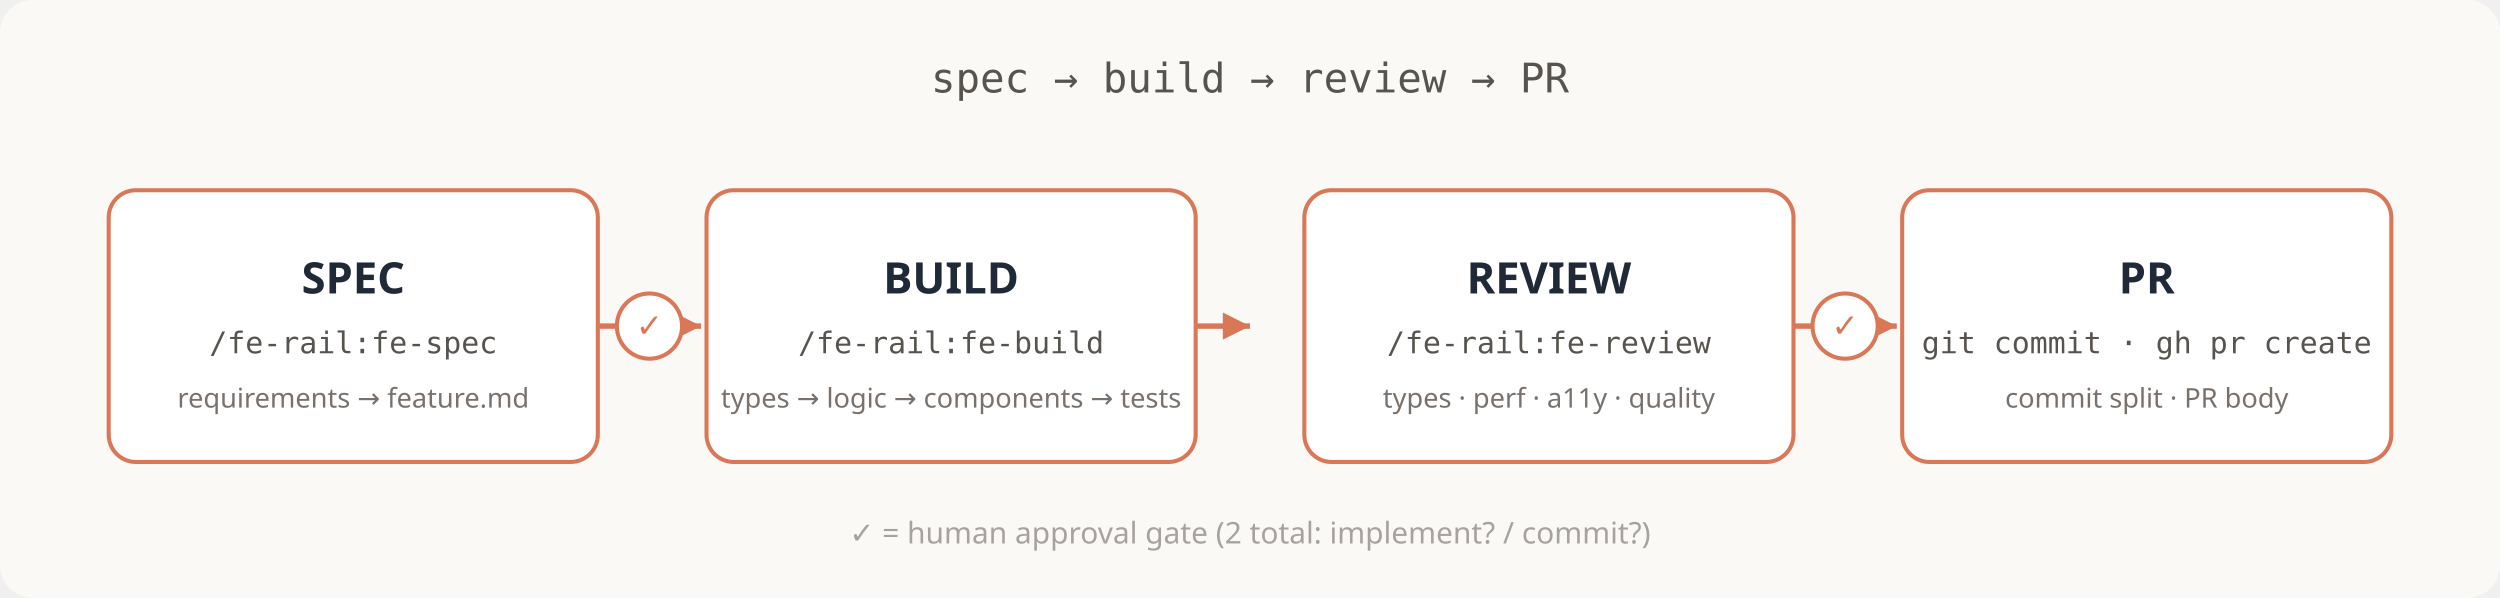
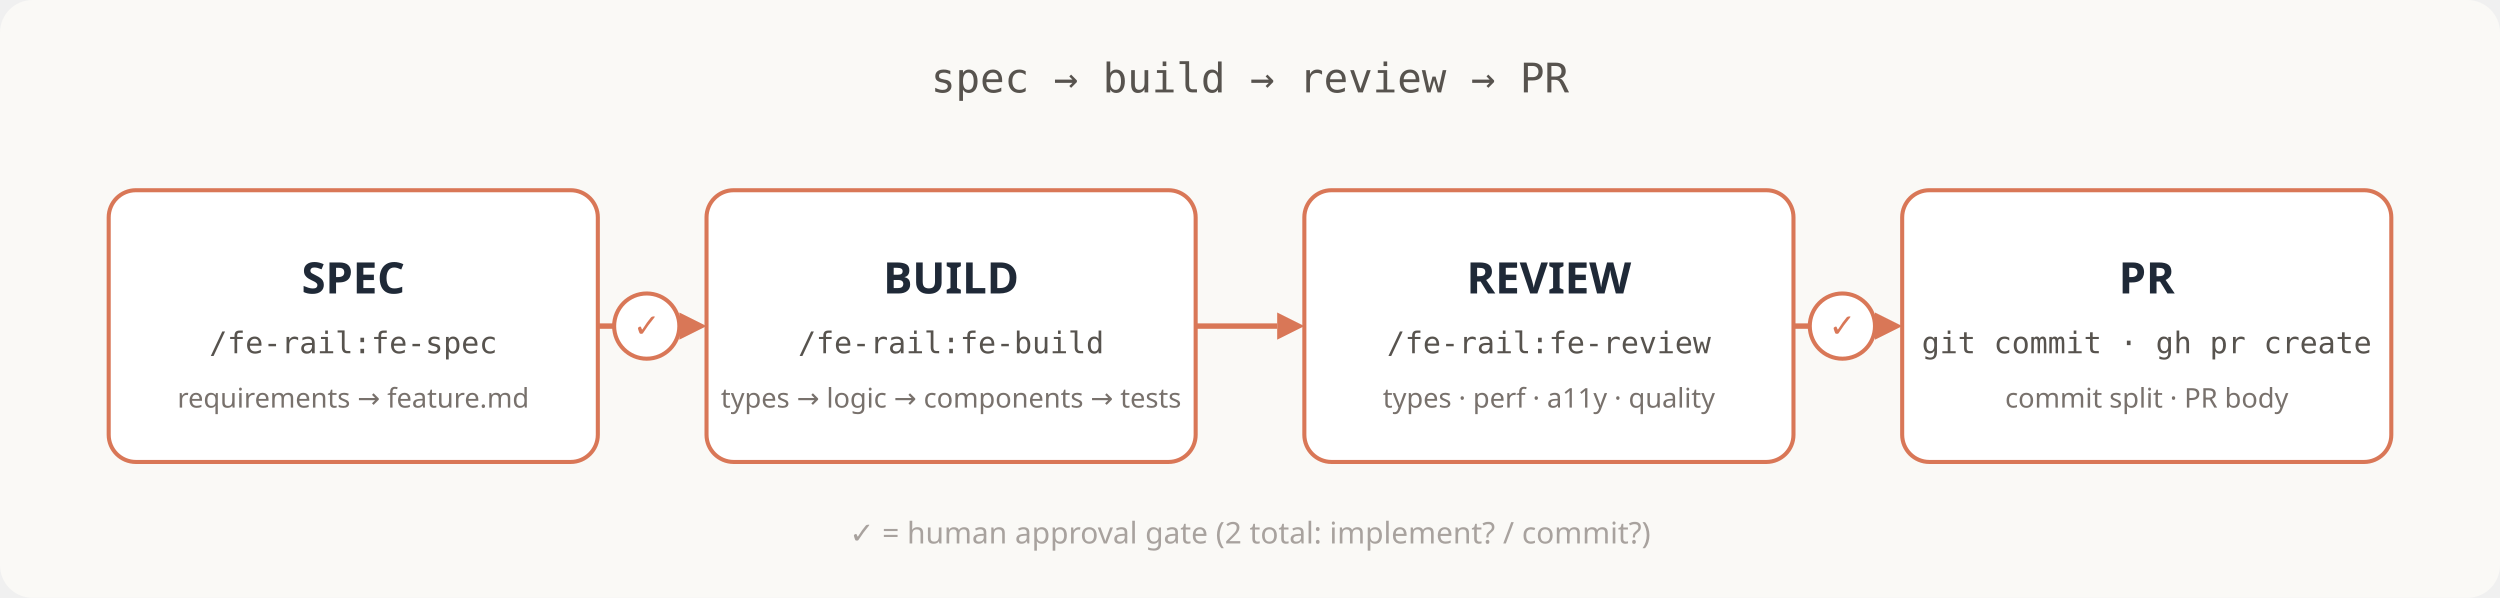
<svg xmlns="http://www.w3.org/2000/svg" width="920" height="220" viewBox="0 0 920 220" role="img" aria-label="fe-rail workflow: spec, build, review, PR">
  <rect x="0" y="0" width="920" height="220" fill="#FAF9F6" rx="12" />
  <text x="460" y="34" text-anchor="middle" font-family="ui-monospace, Menlo, monospace" font-size="15" fill="#57534E">spec → build → review → PR</text>
  <g stroke="#D97757" stroke-width="2" fill="none">
-     <line x1="220" y1="120" x2="258" y2="120" />
-     <line x1="440" y1="120" x2="460" y2="120" />
-     <line x1="660" y1="120" x2="698" y2="120" />
+     <line x1="220" y1="120" x2="226" y2="120" />
+     <line x1="440" y1="120" x2="470" y2="120" />
+     <line x1="660" y1="120" x2="666" y2="120" />
  </g>
  <g fill="#D97757">
-     <polygon points="258,120 248,115 248,125" />
-     <polygon points="460,120 450,115 450,125" />
-     <polygon points="698,120 688,115 688,125" />
+     <polygon points="260,120 250,115 250,125" />
+     <polygon points="480,120 470,115 470,125" />
+     <polygon points="700,120 690,115 690,125" />
  </g>
  <rect x="40" y="70" width="180" height="100" rx="10" fill="#FFFFFF" stroke="#D97757" stroke-width="1.5" />
  <text x="130" y="108" text-anchor="middle" font-family="ui-sans-serif, system-ui, sans-serif" font-size="16" font-weight="600" fill="#1F2937">SPEC</text>
  <text x="130" y="130" text-anchor="middle" font-family="ui-monospace, Menlo, monospace" font-size="11" fill="#57534E">/fe-rail:fe-spec</text>
  <text x="130" y="150" text-anchor="middle" font-family="ui-sans-serif, system-ui, sans-serif" font-size="10" fill="#78716C">requirements → feature.md</text>
-   <circle cx="239" cy="120" r="12" fill="#FFFFFF" stroke="#D97757" stroke-width="1.5" />
-   <text x="239" y="124" text-anchor="middle" font-family="ui-sans-serif, system-ui, sans-serif" font-size="12" fill="#D97757">✓</text>
+   <circle cx="238" cy="120" r="12" fill="#FFFFFF" stroke="#D97757" stroke-width="1.5" />
+   <text x="238" y="124" text-anchor="middle" font-family="ui-sans-serif, system-ui, sans-serif" font-size="12" fill="#D97757">✓</text>
  <rect x="260" y="70" width="180" height="100" rx="10" fill="#FFFFFF" stroke="#D97757" stroke-width="1.5" />
  <text x="350" y="108" text-anchor="middle" font-family="ui-sans-serif, system-ui, sans-serif" font-size="16" font-weight="600" fill="#1F2937">BUILD</text>
  <text x="350" y="130" text-anchor="middle" font-family="ui-monospace, Menlo, monospace" font-size="11" fill="#57534E">/fe-rail:fe-build</text>
  <text x="350" y="150" text-anchor="middle" font-family="ui-sans-serif, system-ui, sans-serif" font-size="10" fill="#78716C">types → logic → components → tests</text>
  <rect x="480" y="70" width="180" height="100" rx="10" fill="#FFFFFF" stroke="#D97757" stroke-width="1.5" />
  <text x="570" y="108" text-anchor="middle" font-family="ui-sans-serif, system-ui, sans-serif" font-size="16" font-weight="600" fill="#1F2937">REVIEW</text>
  <text x="570" y="130" text-anchor="middle" font-family="ui-monospace, Menlo, monospace" font-size="11" fill="#57534E">/fe-rail:fe-review</text>
  <text x="570" y="150" text-anchor="middle" font-family="ui-sans-serif, system-ui, sans-serif" font-size="10" fill="#78716C">types · perf · a11y · quality</text>
-   <circle cx="679" cy="120" r="12" fill="#FFFFFF" stroke="#D97757" stroke-width="1.5" />
-   <text x="679" y="124" text-anchor="middle" font-family="ui-sans-serif, system-ui, sans-serif" font-size="12" fill="#D97757">✓</text>
+   <circle cx="678" cy="120" r="12" fill="#FFFFFF" stroke="#D97757" stroke-width="1.5" />
+   <text x="678" y="124" text-anchor="middle" font-family="ui-sans-serif, system-ui, sans-serif" font-size="12" fill="#D97757">✓</text>
  <rect x="700" y="70" width="180" height="100" rx="10" fill="#FFFFFF" stroke="#D97757" stroke-width="1.5" />
  <text x="790" y="108" text-anchor="middle" font-family="ui-sans-serif, system-ui, sans-serif" font-size="16" font-weight="600" fill="#1F2937">PR</text>
  <text x="790" y="130" text-anchor="middle" font-family="ui-monospace, Menlo, monospace" font-size="11" fill="#57534E">git commit · gh pr create</text>
  <text x="790" y="150" text-anchor="middle" font-family="ui-sans-serif, system-ui, sans-serif" font-size="10" fill="#78716C">commit split · PR body</text>
  <text x="460" y="200" text-anchor="middle" font-family="ui-sans-serif, system-ui, sans-serif" font-size="11" fill="#A8A29E">✓ = human approval gate (2 total: implement? / commit?)</text>
</svg>
